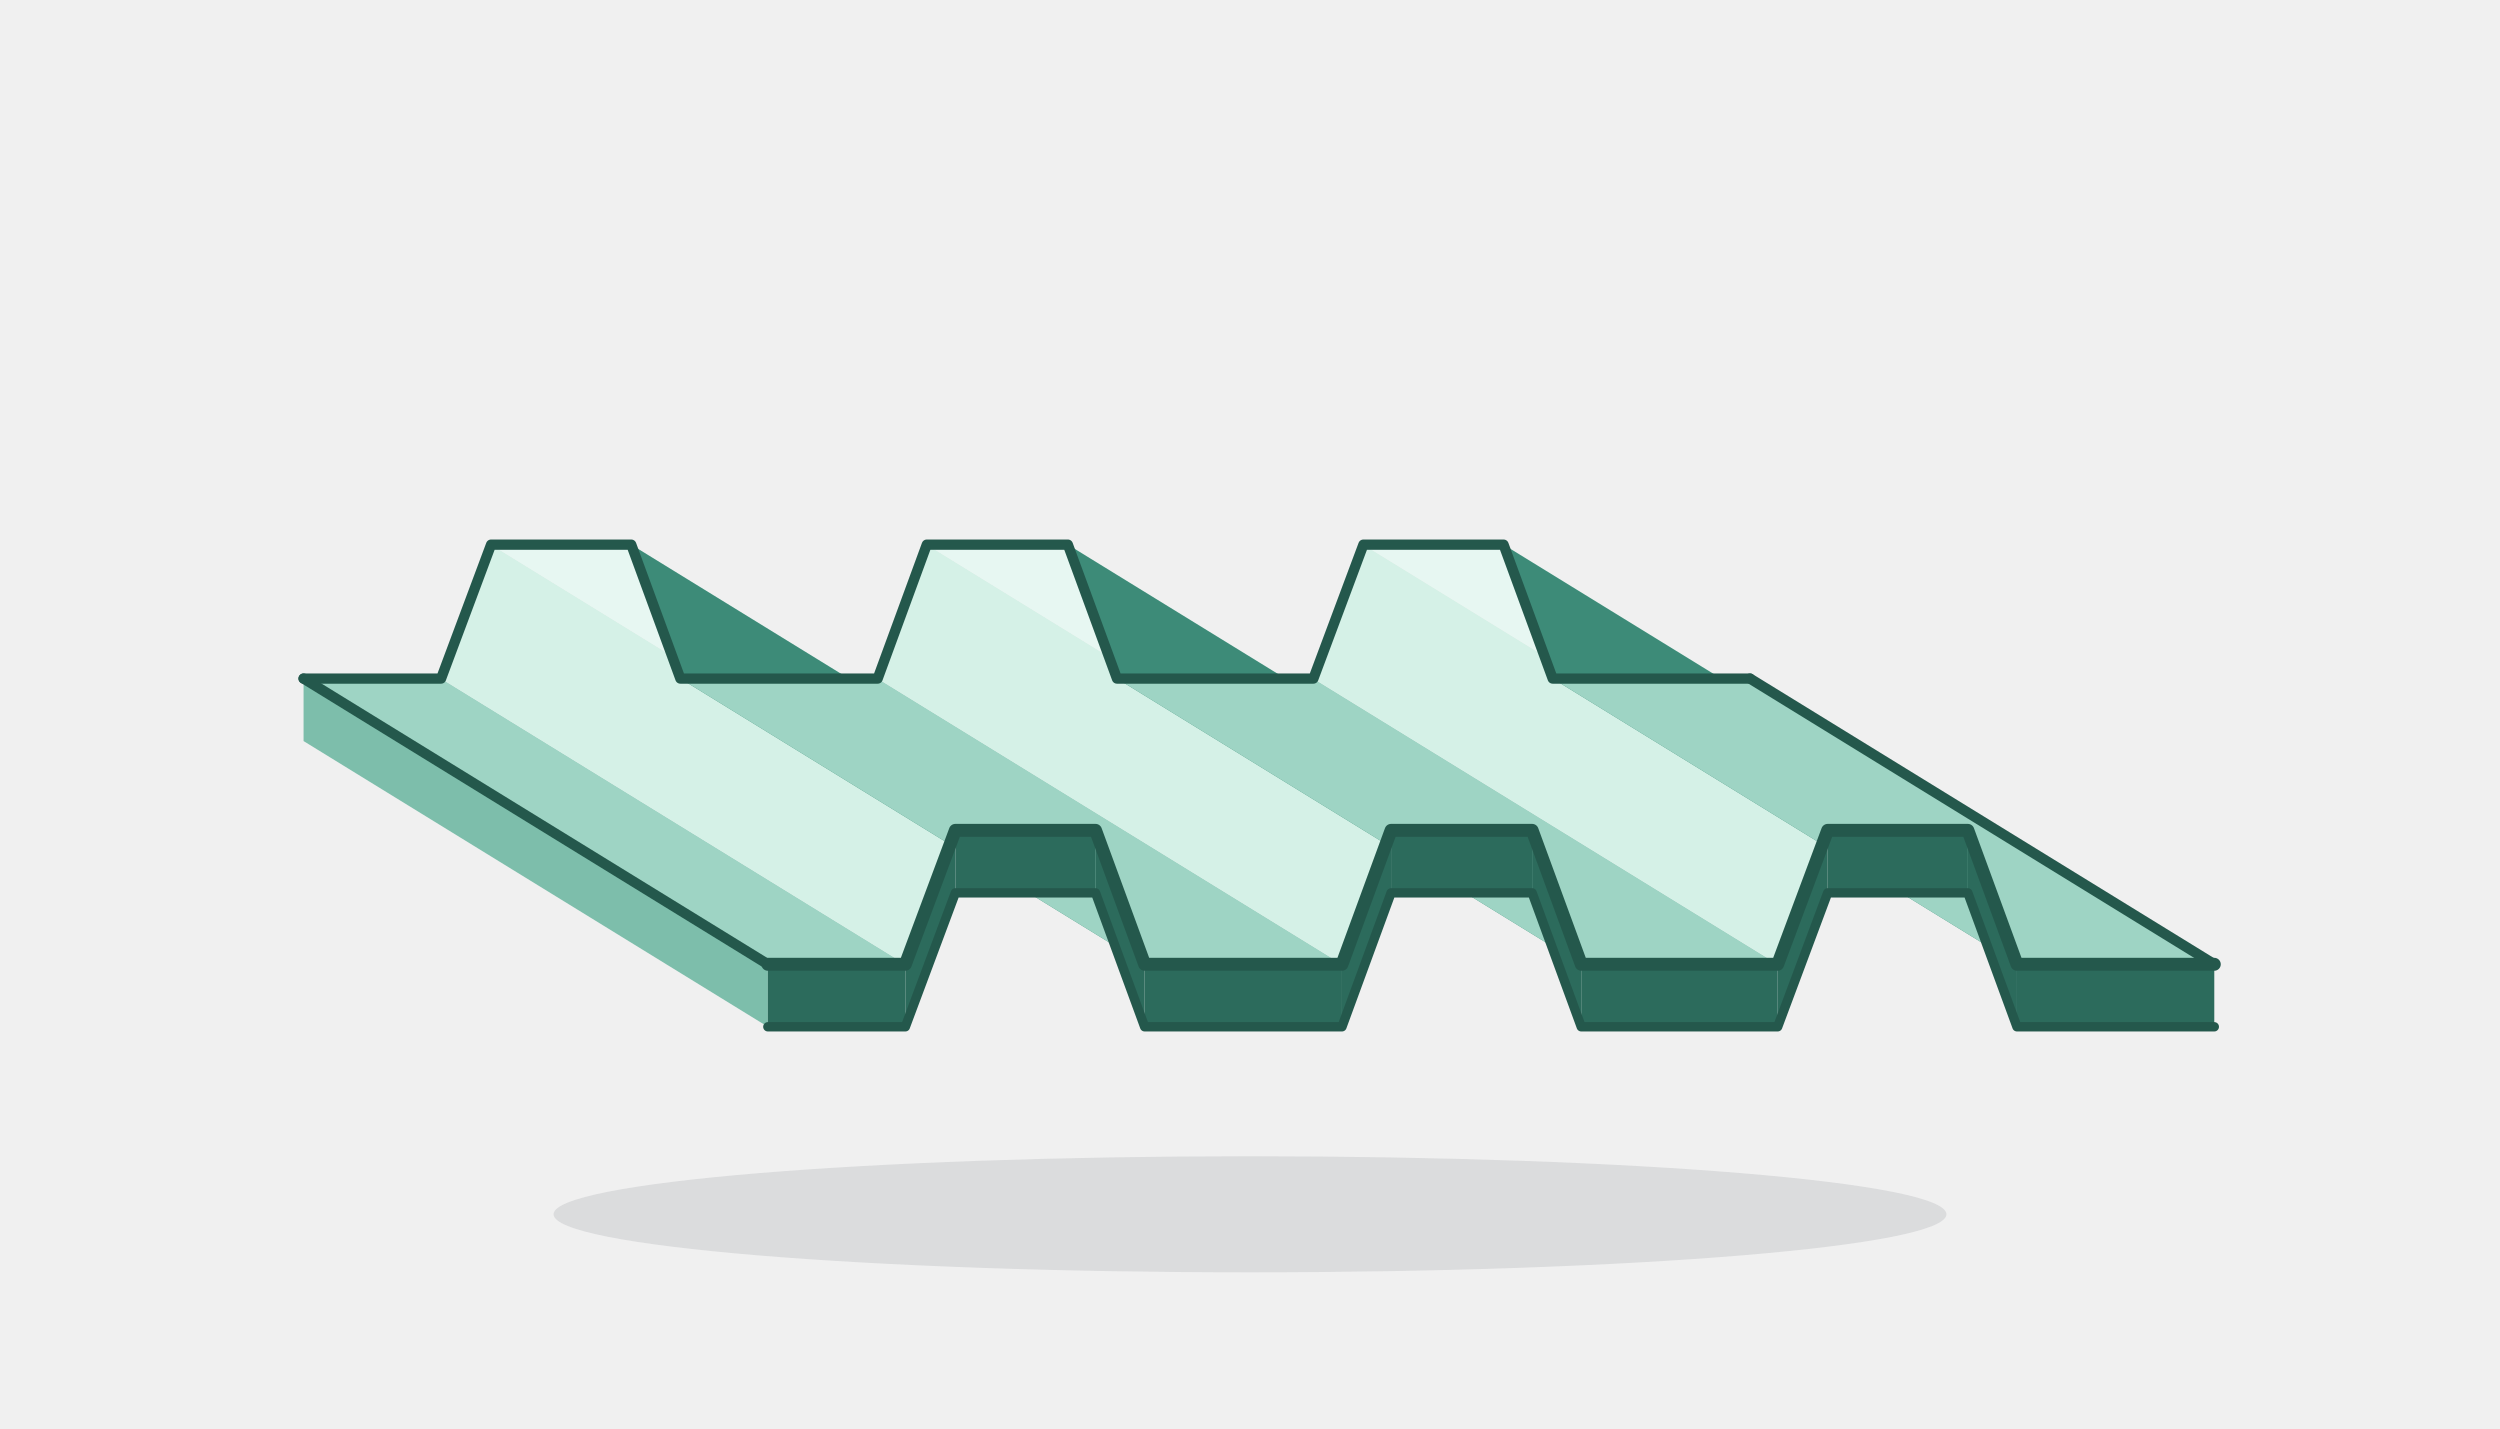
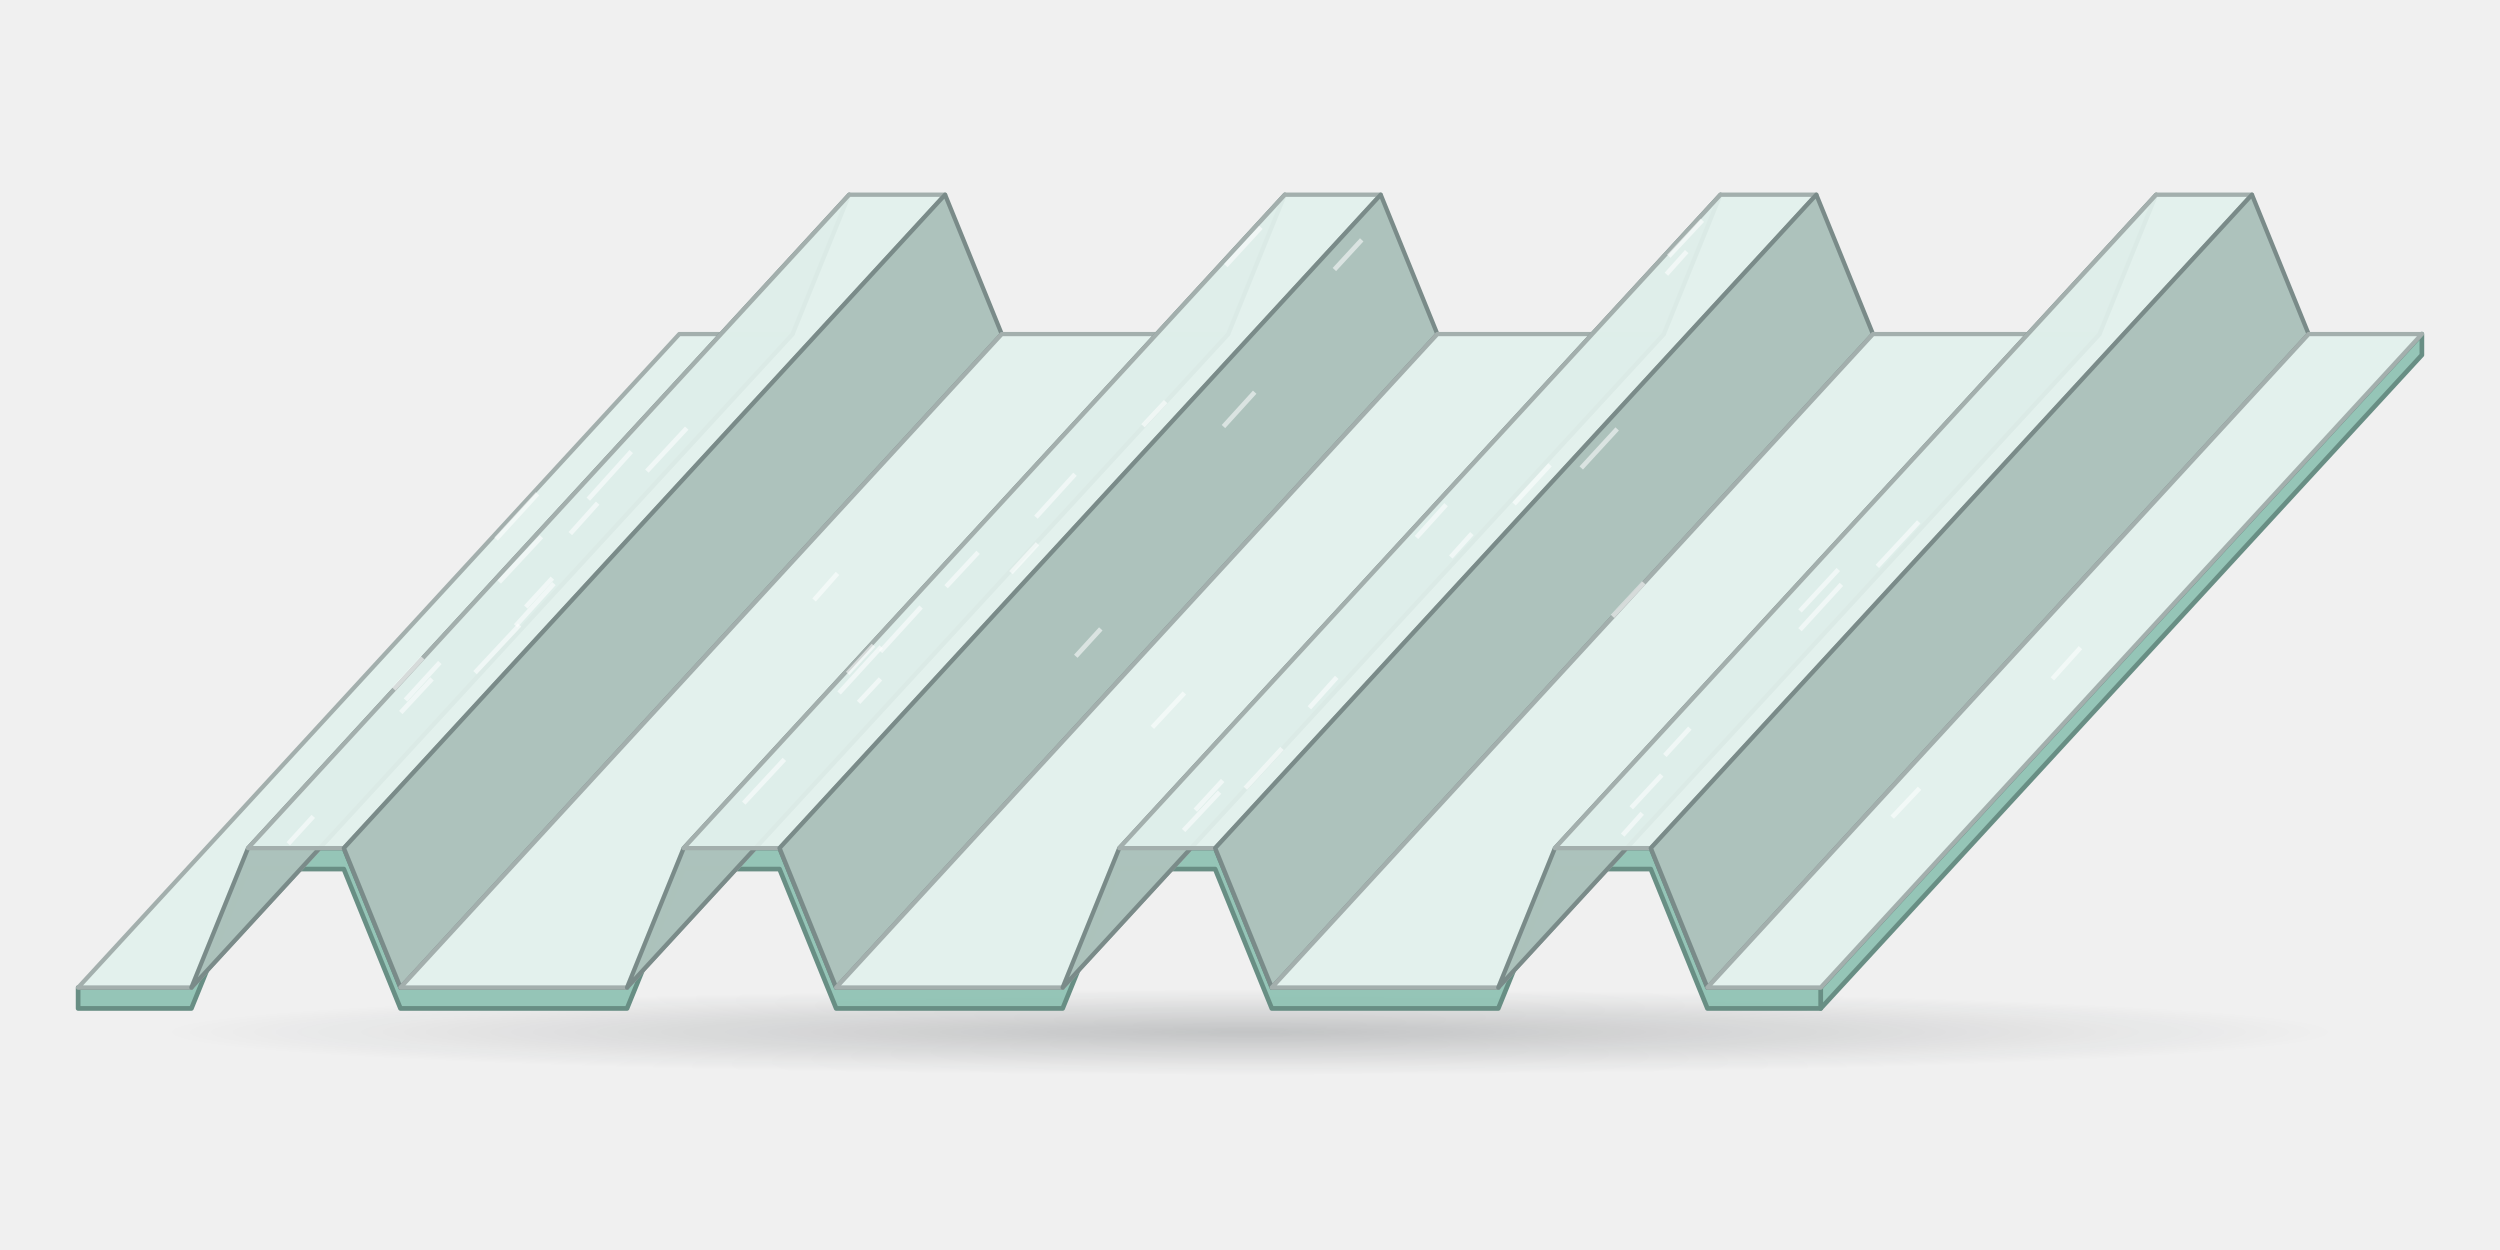
- <svg xmlns="http://www.w3.org/2000/svg" viewBox="0 0 280 160">
-   <ellipse cx="140" cy="136" rx="78" ry="6.5" fill="#1b2430" opacity="0.10" />
-   <path d="M86.0 108.0 L34.0 76.0 L34.0 83.0 L86.0 115.0 Z" fill="#7dbeab" />
-   <path d="M86.0 108.0 L101.4 108.0 L49.4 76.0 L34.0 76.0 Z" fill="#9ed4c4" />
-   <path d="M101.4 108.0 L107.0 93.0 L55.0 61.0 L49.4 76.0 Z" fill="#d5f1e7" />
-   <path d="M107.0 93.0 L122.7 93.0 L70.7 61.0 L55.0 61.0 Z" fill="#e7f7f2" />
-   <path d="M122.7 93.0 L128.2 108.0 L76.2 76.0 L70.7 61.0 Z" fill="#3d8b78" />
-   <path d="M128.2 108.0 L150.3 108.0 L98.3 76.0 L76.2 76.0 Z" fill="#9ed4c4" />
-   <path d="M150.3 108.0 L155.8 93.0 L103.8 61.0 L98.3 76.0 Z" fill="#d5f1e7" />
-   <path d="M155.8 93.0 L171.6 93.0 L119.6 61.0 L103.8 61.0 Z" fill="#e7f7f2" />
-   <path d="M171.6 93.0 L177.1 108.0 L125.1 76.0 L119.6 61.0 Z" fill="#3d8b78" />
-   <path d="M177.1 108.0 L199.1 108.0 L147.1 76.0 L125.1 76.0 Z" fill="#9ed4c4" />
-   <path d="M199.1 108.0 L204.7 93.0 L152.7 61.0 L147.1 76.0 Z" fill="#d5f1e7" />
-   <path d="M204.7 93.0 L220.4 93.0 L168.4 61.0 L152.7 61.0 Z" fill="#e7f7f2" />
-   <path d="M220.4 93.0 L225.9 108.0 L173.9 76.0 L168.4 61.0 Z" fill="#3d8b78" />
-   <path d="M225.9 108.0 L248.0 108.0 L196.0 76.0 L173.9 76.0 Z" fill="#9ed4c4" />
-   <path d="M86.0 108.0 L101.4 108.0 L101.4 115.0 L86.0 115.0 Z" fill="#2c6b5c" />
-   <path d="M101.4 108.0 L107.0 93.0 L107.0 100.0 L101.4 115.0 Z" fill="#2c6b5c" />
-   <path d="M107.0 93.0 L122.7 93.0 L122.7 100.0 L107.0 100.0 Z" fill="#2c6b5c" />
-   <path d="M122.7 93.0 L128.2 108.0 L128.2 115.0 L122.7 100.0 Z" fill="#2c6b5c" />
-   <path d="M128.2 108.0 L150.3 108.0 L150.3 115.0 L128.2 115.0 Z" fill="#2c6b5c" />
-   <path d="M150.3 108.0 L155.8 93.0 L155.8 100.0 L150.3 115.0 Z" fill="#2c6b5c" />
-   <path d="M155.8 93.0 L171.6 93.0 L171.6 100.0 L155.8 100.0 Z" fill="#2c6b5c" />
-   <path d="M171.6 93.0 L177.1 108.0 L177.1 115.0 L171.6 100.0 Z" fill="#2c6b5c" />
-   <path d="M177.1 108.0 L199.1 108.0 L199.1 115.0 L177.1 115.0 Z" fill="#2c6b5c" />
-   <path d="M199.1 108.0 L204.7 93.0 L204.7 100.0 L199.1 115.0 Z" fill="#2c6b5c" />
-   <path d="M204.7 93.0 L220.4 93.0 L220.4 100.0 L204.7 100.0 Z" fill="#2c6b5c" />
-   <path d="M220.4 93.0 L225.9 108.0 L225.9 115.0 L220.4 100.0 Z" fill="#2c6b5c" />
-   <path d="M225.9 108.0 L248.0 108.0 L248.0 115.0 L225.9 115.0 Z" fill="#2c6b5c" />
-   <path d="M86.0 108.0 L101.4 108.0 L107.0 93.0 L122.7 93.0 L128.2 108.0 L150.3 108.0 L155.8 93.0 L171.6 93.0 L177.1 108.0 L199.1 108.0 L204.7 93.0 L220.4 93.0 L225.9 108.0 L248.0 108.0" fill="none" stroke="#24584c" stroke-width="1.45" stroke-linejoin="round" stroke-linecap="round" />
-   <path d="M34.0 76.0 L49.4 76.0 L55.0 61.0 L70.7 61.0 L76.2 76.0 L98.3 76.0 L103.8 61.0 L119.6 61.0 L125.1 76.0 L147.1 76.0 L152.7 61.0 L168.4 61.0 L173.9 76.0 L196.0 76.0" fill="none" stroke="#24584c" stroke-width="1.15" stroke-linejoin="round" stroke-linecap="round" />
-   <path d="M86.0 108.0 L34.0 76.0" fill="none" stroke="#24584c" stroke-width="1.15" stroke-linejoin="round" stroke-linecap="round" />
-   <path d="M248.0 108.0 L196.0 76.0" fill="none" stroke="#24584c" stroke-width="1.15" stroke-linejoin="round" stroke-linecap="round" />
-   <path d="M86.0 115.0 L101.4 115.0 L107.0 100.0 L122.7 100.0 L128.2 115.0 L150.3 115.0 L155.8 100.0 L171.6 100.0 L177.1 115.0 L199.1 115.0 L204.7 100.0 L220.4 100.0 L225.9 115.0 L248.0 115.0" fill="none" stroke="#24584c" stroke-width="1.05" stroke-linejoin="round" stroke-linecap="round" />
+ <svg xmlns="http://www.w3.org/2000/svg" viewBox="0 0 320 160" role="img">
+   <defs>
+     <radialGradient id="sh" cx="50%" cy="50%" r="50%">
+       <stop offset="0" stop-color="#0d1318" stop-opacity=".20" />
+       <stop offset="1" stop-color="#0d1318" stop-opacity="0" />
+     </radialGradient>
+   </defs>
+   <ellipse cx="160.0" cy="132.1" rx="138.0" ry="5.5" fill="url(#sh)" />
+   <polygon points="233.05,126.41 310.00,42.76 310.00,45.44 233.05,129.08" fill="#8fc2b3" fill-opacity="0.93" stroke="#688e84" stroke-width="0.6" stroke-linejoin="round" />
+   <polygon points="10.00,126.41 24.50,126.41 31.75,108.56 44.01,108.56 51.26,126.41 80.26,126.41 87.51,108.56 99.78,108.56 107.03,126.41 136.02,126.41 143.27,108.56 155.54,108.56 162.79,126.41 191.78,126.41 199.03,108.56 211.30,108.56 218.55,126.41 233.05,126.41 233.05,129.08 218.55,129.08 211.30,111.24 199.03,111.24 191.78,129.08 162.79,129.08 155.54,111.24 143.27,111.24 136.02,129.08 107.03,129.08 99.78,111.24 87.51,111.24 80.26,129.08 51.26,129.08 44.01,111.24 31.75,111.24 24.50,129.08 10.00,129.08" fill="#8fc2b3" fill-opacity="0.93" stroke="#688e84" stroke-width="0.6" stroke-linejoin="round" />
+   <polygon points="10.00,126.41 24.50,126.41 101.45,42.76 86.95,42.76" fill="#e3f2ed" fill-opacity="0.93" stroke="#a3afad" stroke-width="0.55" stroke-linejoin="round" />
+   <polygon points="24.50,126.41 31.75,108.56 108.70,24.92 101.45,42.76" fill="#a9bfb9" fill-opacity="0.93" stroke="#7a8b89" stroke-width="0.55" stroke-linejoin="round" />
+   <polygon points="31.75,108.56 44.01,108.56 120.97,24.92 108.70,24.92" fill="#e3f2ed" fill-opacity="0.93" stroke="#a3afad" stroke-width="0.55" stroke-linejoin="round" />
+   <polygon points="44.01,108.56 51.26,126.41 128.22,42.76 120.97,24.92" fill="#a9bfb9" fill-opacity="0.93" stroke="#7a8b89" stroke-width="0.55" stroke-linejoin="round" />
+   <polygon points="51.26,126.41 80.26,126.41 157.21,42.76 128.22,42.76" fill="#e3f2ed" fill-opacity="0.93" stroke="#a3afad" stroke-width="0.55" stroke-linejoin="round" />
+   <polygon points="80.26,126.41 87.51,108.56 164.46,24.92 157.21,42.76" fill="#a9bfb9" fill-opacity="0.93" stroke="#7a8b89" stroke-width="0.55" stroke-linejoin="round" />
+   <polygon points="87.51,108.56 99.78,108.56 176.73,24.92 164.46,24.92" fill="#e3f2ed" fill-opacity="0.93" stroke="#a3afad" stroke-width="0.55" stroke-linejoin="round" />
+   <polygon points="99.78,108.56 107.03,126.41 183.98,42.76 176.73,24.92" fill="#a9bfb9" fill-opacity="0.93" stroke="#7a8b89" stroke-width="0.55" stroke-linejoin="round" />
+   <polygon points="107.03,126.41 136.02,126.41 212.97,42.76 183.98,42.76" fill="#e3f2ed" fill-opacity="0.93" stroke="#a3afad" stroke-width="0.55" stroke-linejoin="round" />
+   <polygon points="136.02,126.41 143.27,108.56 220.22,24.92 212.97,42.76" fill="#a9bfb9" fill-opacity="0.93" stroke="#7a8b89" stroke-width="0.55" stroke-linejoin="round" />
+   <polygon points="143.27,108.56 155.54,108.56 232.49,24.92 220.22,24.92" fill="#e3f2ed" fill-opacity="0.93" stroke="#a3afad" stroke-width="0.55" stroke-linejoin="round" />
+   <polygon points="155.54,108.56 162.79,126.41 239.74,42.76 232.49,24.92" fill="#a9bfb9" fill-opacity="0.93" stroke="#7a8b89" stroke-width="0.55" stroke-linejoin="round" />
+   <polygon points="162.79,126.41 191.78,126.41 268.74,42.76 239.74,42.76" fill="#e3f2ed" fill-opacity="0.93" stroke="#a3afad" stroke-width="0.55" stroke-linejoin="round" />
+   <polygon points="191.78,126.41 199.03,108.56 275.99,24.92 268.74,42.76" fill="#a9bfb9" fill-opacity="0.93" stroke="#7a8b89" stroke-width="0.55" stroke-linejoin="round" />
+   <polygon points="199.03,108.56 211.30,108.56 288.25,24.92 275.99,24.92" fill="#e3f2ed" fill-opacity="0.93" stroke="#a3afad" stroke-width="0.55" stroke-linejoin="round" />
+   <polygon points="211.30,108.56 218.55,126.41 295.50,42.76 288.25,24.92" fill="#a9bfb9" fill-opacity="0.93" stroke="#7a8b89" stroke-width="0.55" stroke-linejoin="round" />
+   <polygon points="218.55,126.41 233.05,126.41 310.00,42.76 295.50,42.76" fill="#e3f2ed" fill-opacity="0.93" stroke="#a3afad" stroke-width="0.55" stroke-linejoin="round" />
+   <line x1="156.6" y1="54.6" x2="160.6" y2="50.2" stroke="#fff" stroke-opacity=".55" stroke-width=".6" />
+   <line x1="63.9" y1="74.5" x2="69.3" y2="68.7" stroke="#fff" stroke-opacity=".55" stroke-width=".6" />
+   <line x1="67.3" y1="77.7" x2="70.7" y2="74.0" stroke="#fff" stroke-opacity=".55" stroke-width=".6" />
+   <line x1="107.4" y1="88.7" x2="112.8" y2="82.8" stroke="#fff" stroke-opacity=".55" stroke-width=".6" />
+   <line x1="82.8" y1="60.3" x2="87.9" y2="54.8" stroke="#fff" stroke-opacity=".55" stroke-width=".6" />
+   <line x1="112.7" y1="83.4" x2="117.9" y2="77.7" stroke="#fff" stroke-opacity=".55" stroke-width=".6" />
+   <line x1="202.4" y1="59.9" x2="207.0" y2="54.9" stroke="#fff" stroke-opacity=".55" stroke-width=".6" />
+   <line x1="242.2" y1="104.6" x2="245.7" y2="100.9" stroke="#fff" stroke-opacity=".55" stroke-width=".6" />
+   <line x1="159.4" y1="100.9" x2="164.1" y2="95.8" stroke="#fff" stroke-opacity=".55" stroke-width=".6" />
+   <line x1="181.3" y1="68.8" x2="185.1" y2="64.6" stroke="#fff" stroke-opacity=".55" stroke-width=".6" />
+   <line x1="153.0" y1="103.7" x2="156.5" y2="99.9" stroke="#fff" stroke-opacity=".55" stroke-width=".6" />
+   <line x1="60.8" y1="86.1" x2="66.5" y2="80.0" stroke="#fff" stroke-opacity=".55" stroke-width=".6" />
+   <line x1="262.7" y1="86.9" x2="266.3" y2="82.9" stroke="#fff" stroke-opacity=".55" stroke-width=".6" />
+   <line x1="156.9" y1="34.0" x2="161.4" y2="29.1" stroke="#fff" stroke-opacity=".55" stroke-width=".6" />
+   <line x1="230.4" y1="78.2" x2="235.3" y2="72.9" stroke="#fff" stroke-opacity=".55" stroke-width=".6" />
+   <line x1="167.6" y1="90.6" x2="171.1" y2="86.7" stroke="#fff" stroke-opacity=".55" stroke-width=".6" />
+   <line x1="51.9" y1="89.6" x2="56.3" y2="84.8" stroke="#fff" stroke-opacity=".55" stroke-width=".6" />
+   <line x1="170.8" y1="34.5" x2="174.3" y2="30.7" stroke="#fff" stroke-opacity=".55" stroke-width=".6" />
+   <line x1="63.5" y1="69.0" x2="68.8" y2="63.2" stroke="#fff" stroke-opacity=".55" stroke-width=".6" />
+   <line x1="213.3" y1="35.1" x2="215.9" y2="32.2" stroke="#fff" stroke-opacity=".55" stroke-width=".6" />
+   <line x1="151.5" y1="106.3" x2="156.1" y2="101.4" stroke="#fff" stroke-opacity=".55" stroke-width=".6" />
+   <line x1="51.3" y1="91.2" x2="55.3" y2="86.9" stroke="#fff" stroke-opacity=".55" stroke-width=".6" />
+   <line x1="104.2" y1="76.8" x2="107.2" y2="73.4" stroke="#fff" stroke-opacity=".55" stroke-width=".6" />
+   <line x1="50.4" y1="88.2" x2="54.1" y2="84.2" stroke="#fff" stroke-opacity=".55" stroke-width=".6" />
+   <line x1="206.4" y1="78.9" x2="210.4" y2="74.6" stroke="#fff" stroke-opacity=".55" stroke-width=".6" />
+   <line x1="109.9" y1="89.9" x2="112.7" y2="86.9" stroke="#fff" stroke-opacity=".55" stroke-width=".6" />
+   <line x1="75.3" y1="63.9" x2="80.8" y2="57.8" stroke="#fff" stroke-opacity=".55" stroke-width=".6" />
+   <line x1="73.0" y1="68.3" x2="76.5" y2="64.4" stroke="#fff" stroke-opacity=".55" stroke-width=".6" />
+   <line x1="66.0" y1="80.1" x2="70.9" y2="74.7" stroke="#fff" stroke-opacity=".55" stroke-width=".6" />
+   <line x1="213.1" y1="96.7" x2="216.3" y2="93.2" stroke="#fff" stroke-opacity=".55" stroke-width=".6" />
+   <line x1="208.8" y1="103.4" x2="212.7" y2="99.2" stroke="#fff" stroke-opacity=".55" stroke-width=".6" />
+   <line x1="137.7" y1="84.0" x2="140.9" y2="80.5" stroke="#fff" stroke-opacity=".55" stroke-width=".6" />
+   <line x1="108.5" y1="86.2" x2="111.8" y2="82.6" stroke="#fff" stroke-opacity=".55" stroke-width=".6" />
+   <line x1="129.4" y1="73.3" x2="132.8" y2="69.6" stroke="#fff" stroke-opacity=".55" stroke-width=".6" />
+   <line x1="213.6" y1="32.8" x2="217.9" y2="28.2" stroke="#fff" stroke-opacity=".55" stroke-width=".6" />
+   <line x1="240.3" y1="72.5" x2="245.6" y2="66.8" stroke="#fff" stroke-opacity=".55" stroke-width=".6" />
+   <line x1="36.9" y1="108.0" x2="40.1" y2="104.5" stroke="#fff" stroke-opacity=".55" stroke-width=".6" />
+   <line x1="132.6" y1="66.2" x2="137.6" y2="60.7" stroke="#fff" stroke-opacity=".55" stroke-width=".6" />
+   <line x1="193.8" y1="64.5" x2="198.4" y2="59.5" stroke="#fff" stroke-opacity=".55" stroke-width=".6" />
+   <line x1="147.5" y1="93.1" x2="151.6" y2="88.7" stroke="#fff" stroke-opacity=".55" stroke-width=".6" />
+   <line x1="185.7" y1="71.3" x2="188.4" y2="68.3" stroke="#fff" stroke-opacity=".55" stroke-width=".6" />
+   <line x1="95.2" y1="102.8" x2="100.4" y2="97.2" stroke="#fff" stroke-opacity=".55" stroke-width=".6" />
+   <line x1="121.1" y1="75.1" x2="125.2" y2="70.7" stroke="#fff" stroke-opacity=".55" stroke-width=".6" />
+   <line x1="207.7" y1="106.9" x2="210.2" y2="104.1" stroke="#fff" stroke-opacity=".55" stroke-width=".6" />
+   <line x1="146.3" y1="54.5" x2="149.2" y2="51.4" stroke="#fff" stroke-opacity=".55" stroke-width=".6" />
+   <line x1="230.4" y1="80.6" x2="235.7" y2="74.8" stroke="#fff" stroke-opacity=".55" stroke-width=".6" />
</svg>
